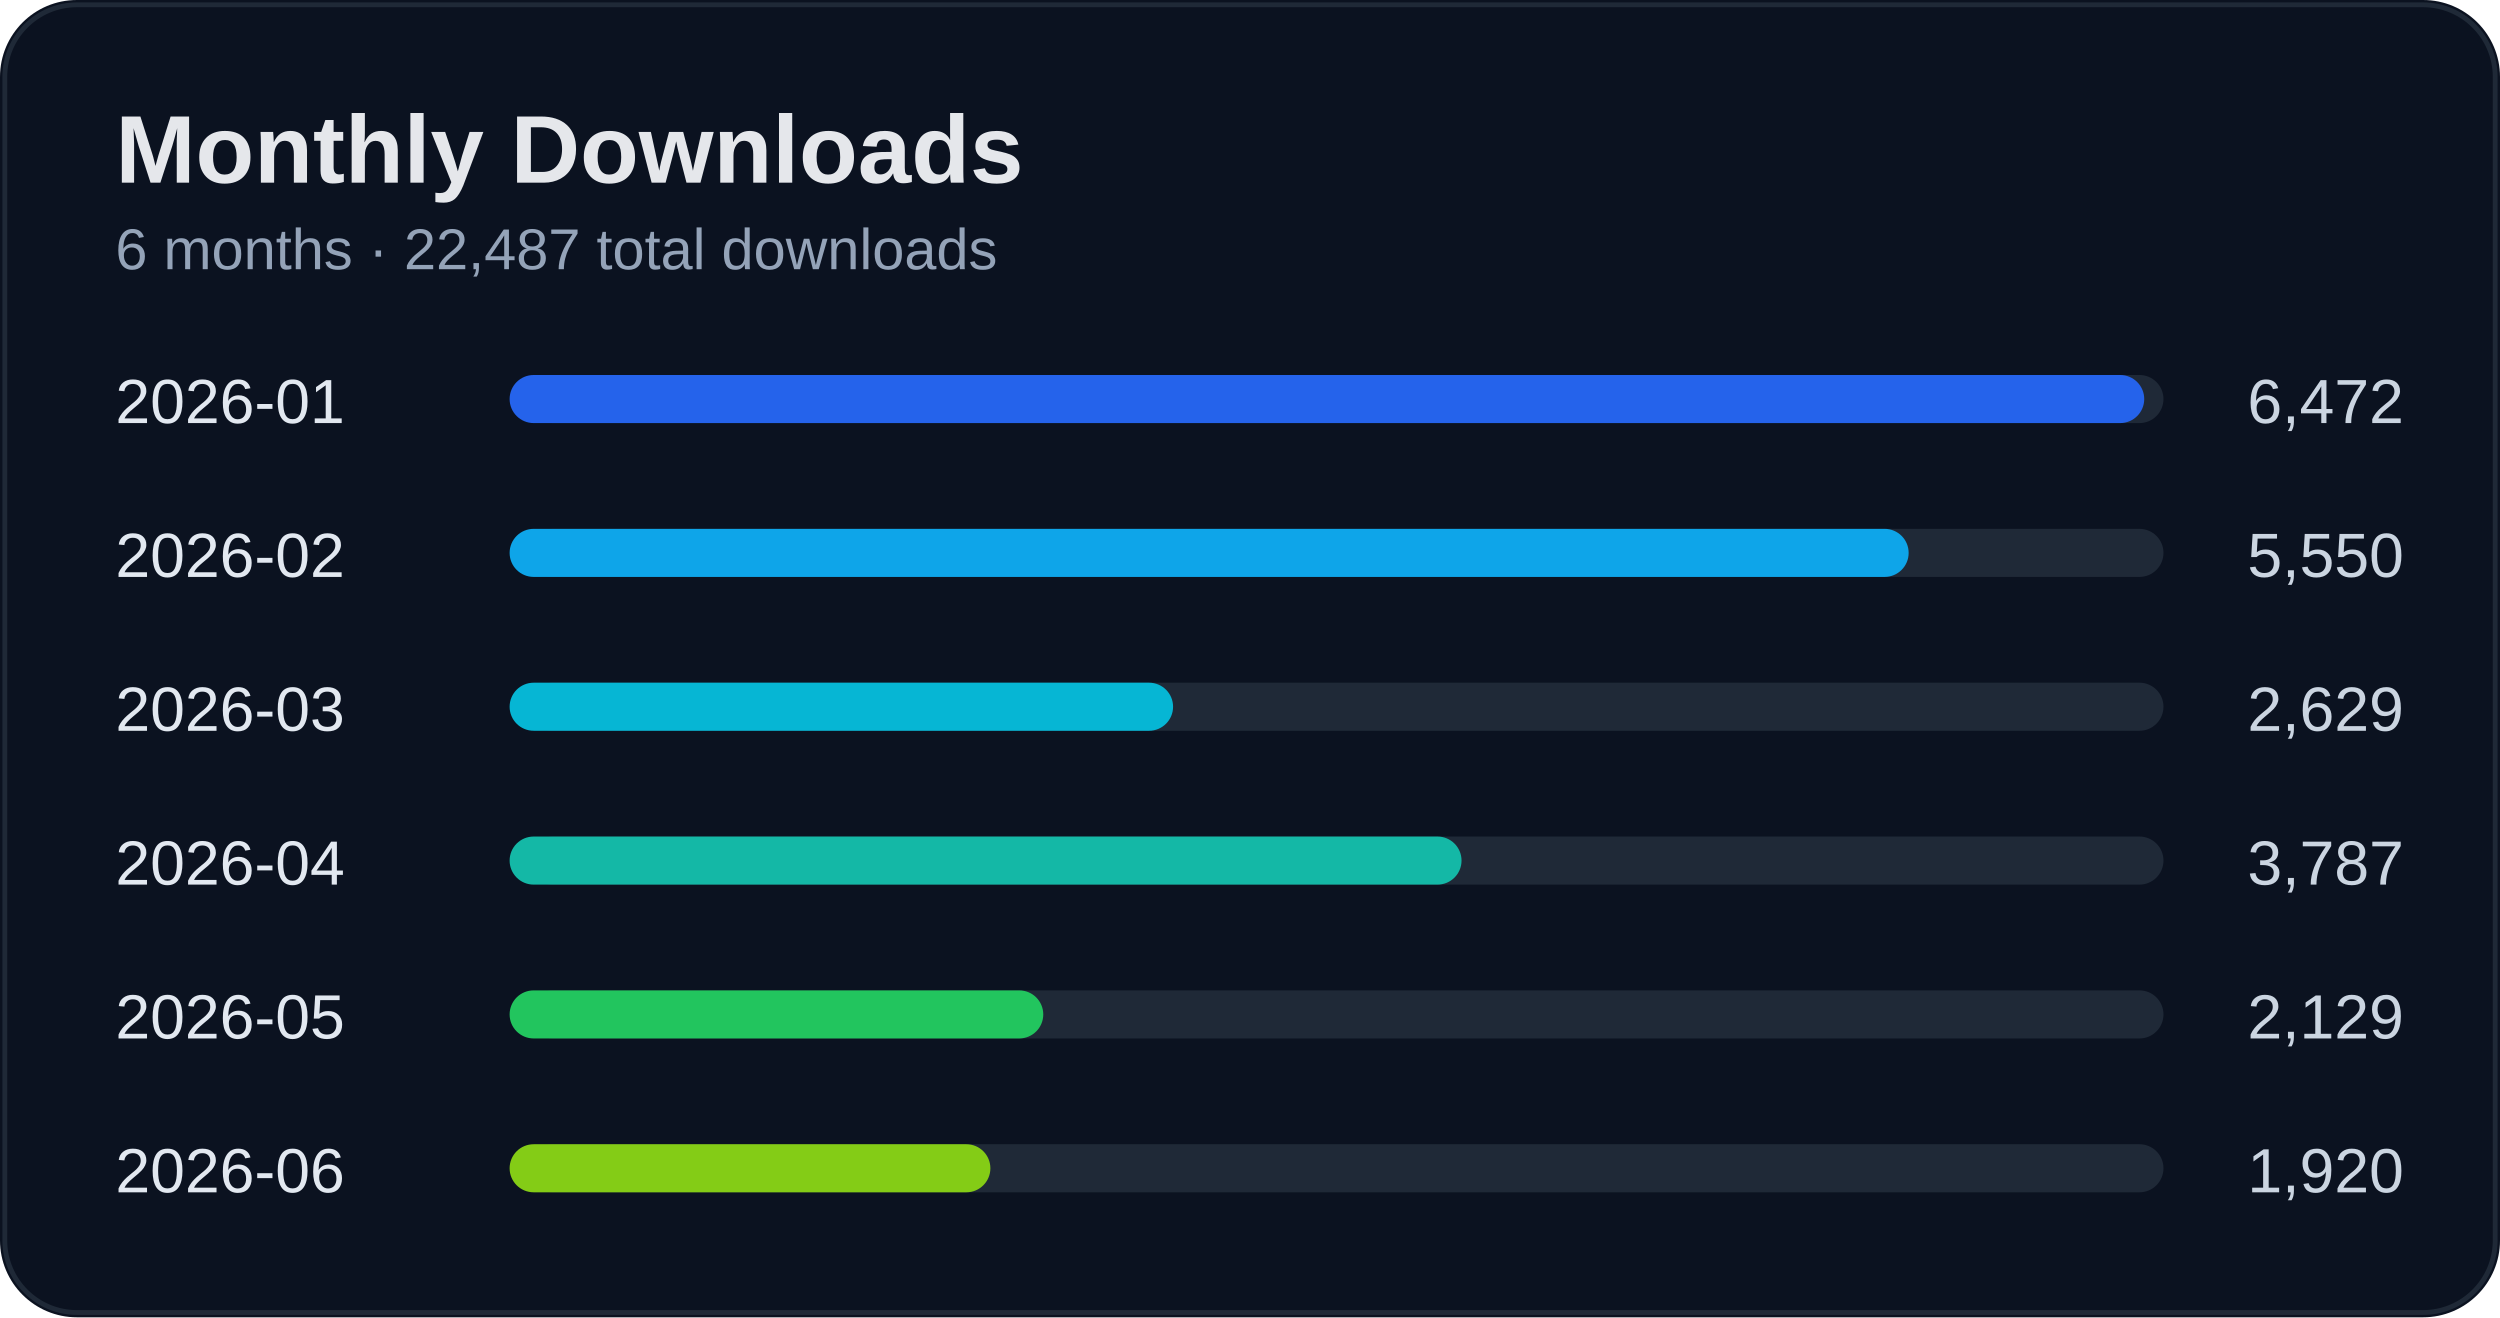
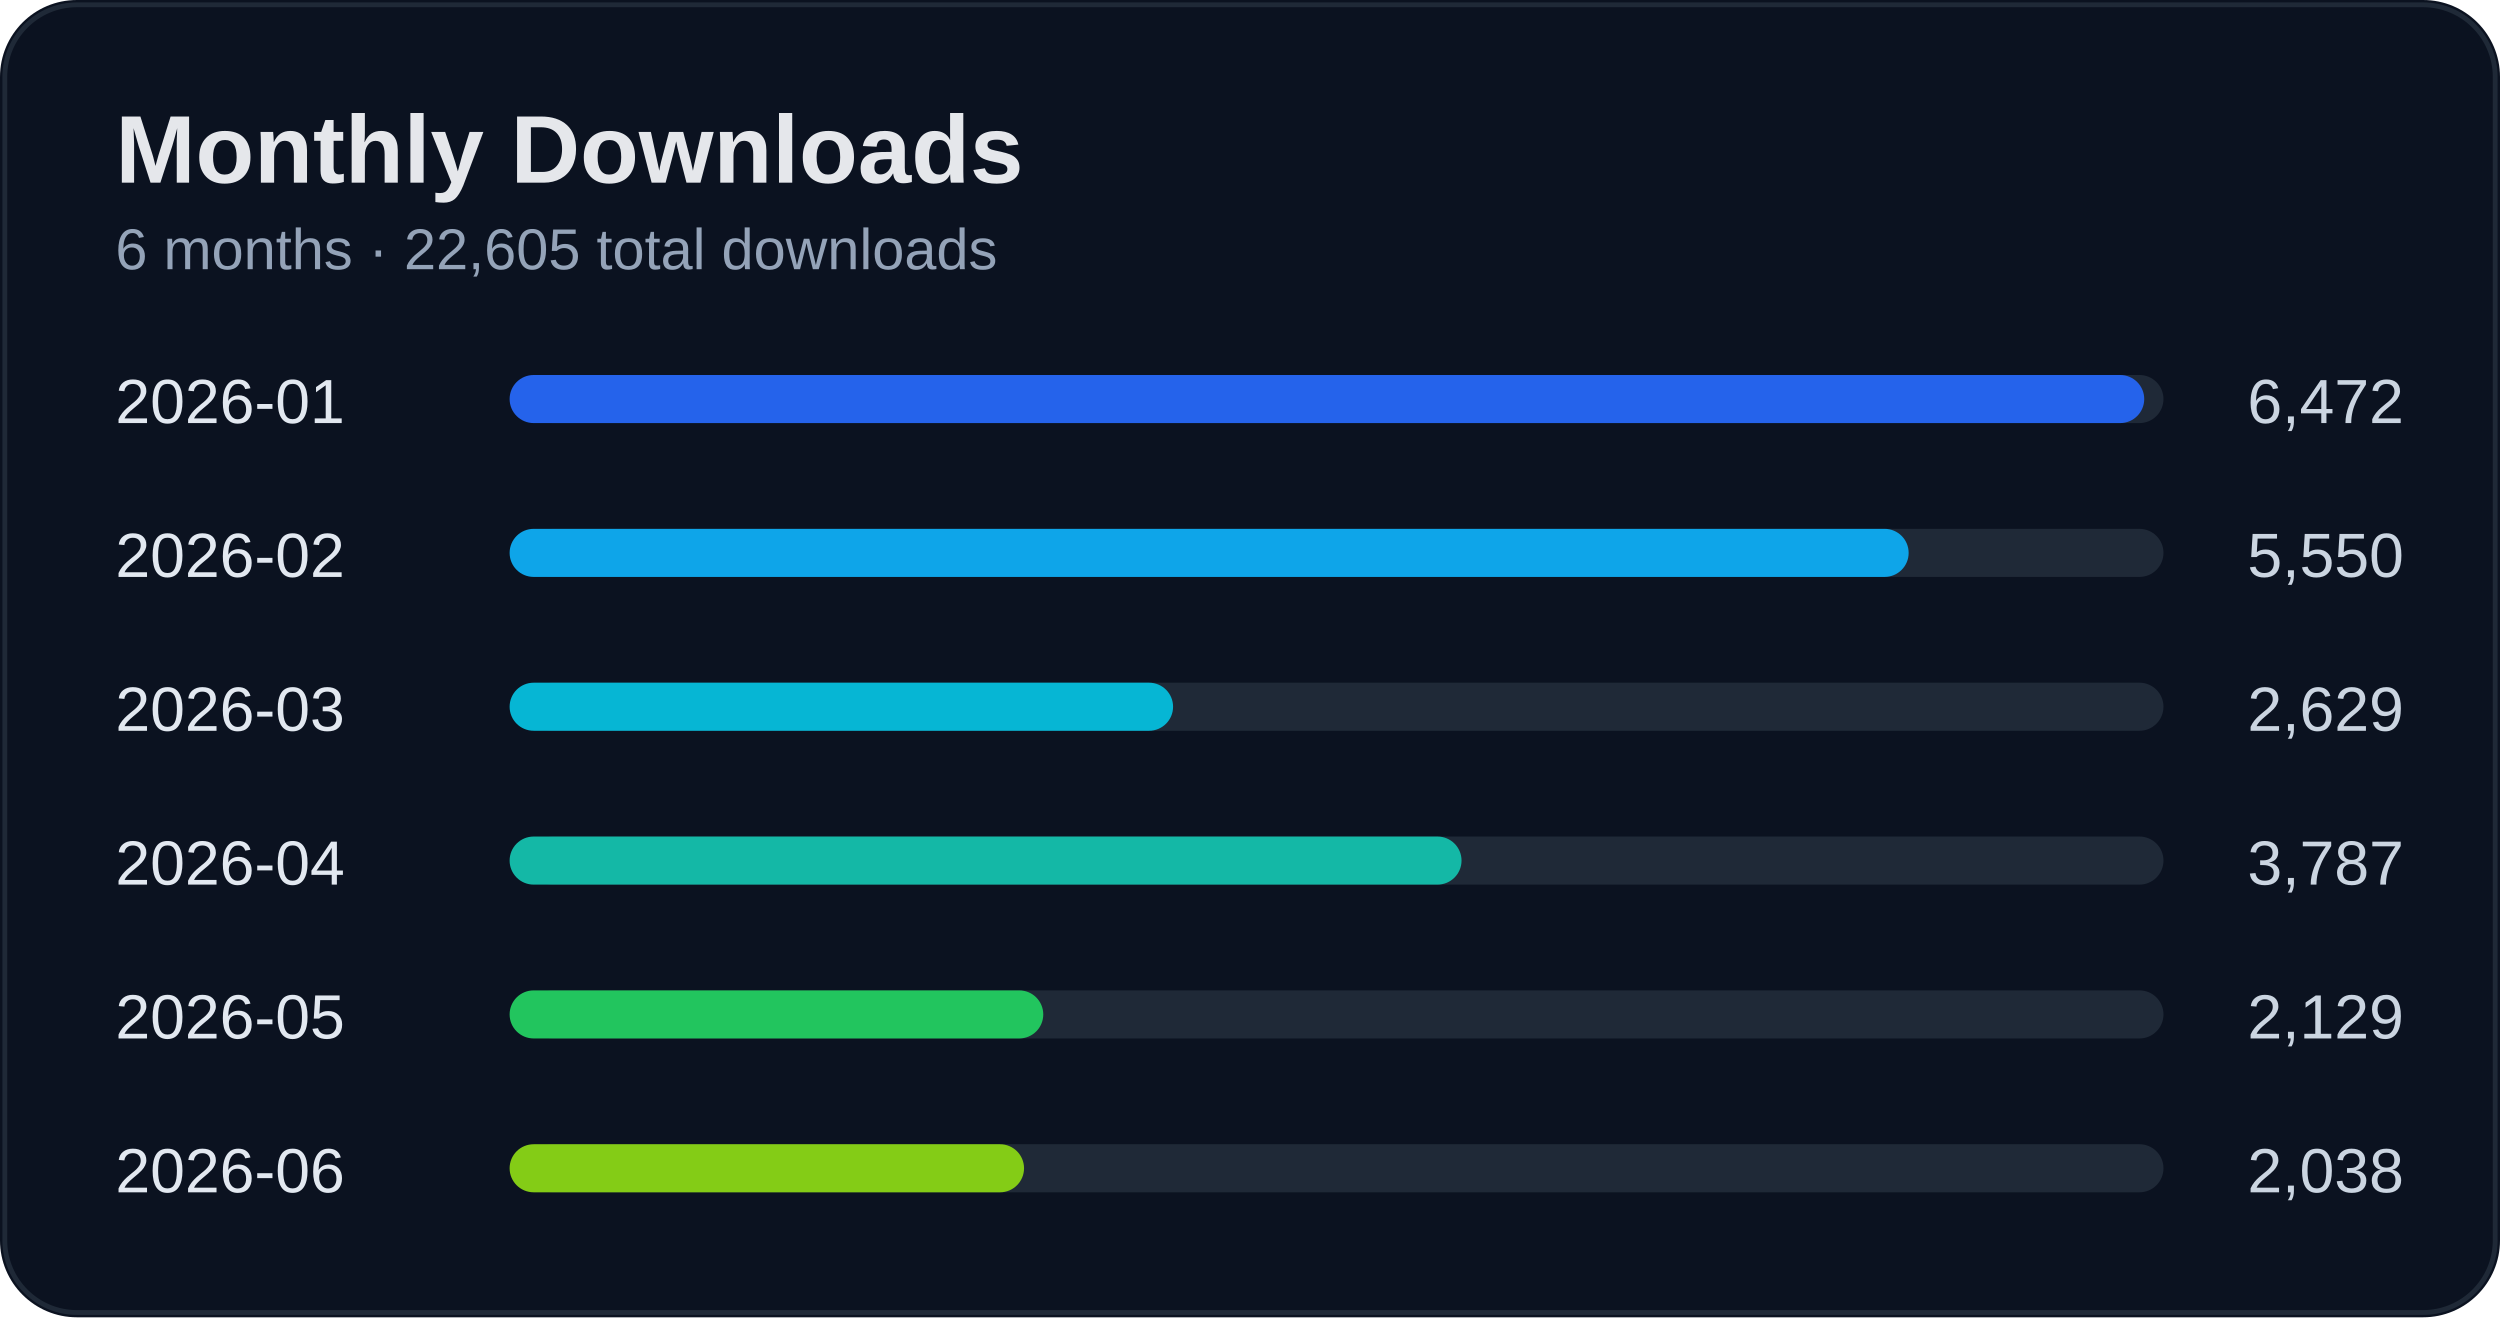
<svg xmlns="http://www.w3.org/2000/svg" width="520" height="274" viewBox="0 0 520 274">
  <rect width="100%" height="100%" rx="16" fill="#0b1220" />
  <rect x="1" y="1" width="518" height="272" rx="15" fill="none" stroke="#1f2937" />
  <text x="24" y="38" fill="#e5e7eb" font-size="20" font-weight="700" font-family="Segoe UI, Arial">Monthly Downloads</text>
-   <text x="24" y="56" fill="#94a3b8" font-size="12" font-family="Segoe UI, Arial">6 months · 22,487 total downloads</text>
+   <text x="24" y="56" fill="#94a3b8" font-size="12" font-family="Segoe UI, Arial">6 months · 22,605 total downloads</text>
  <text x="24" y="88" fill="#e2e8f0" font-size="13" font-family="Segoe UI, Arial">2026-01</text>
  <text x="500" y="88" fill="#cbd5e1" font-size="13" text-anchor="end" font-family="Segoe UI, Arial">6,472</text>
  <rect x="110" y="78" width="340" height="10" rx="5" fill="#1f2937" />
  <rect x="106" y="78" width="340" height="10" rx="5" fill="#2563eb" />
  <text x="24" y="120" fill="#e2e8f0" font-size="13" font-family="Segoe UI, Arial">2026-02</text>
  <text x="500" y="120" fill="#cbd5e1" font-size="13" text-anchor="end" font-family="Segoe UI, Arial">5,550</text>
  <rect x="110" y="110" width="340" height="10" rx="5" fill="#1f2937" />
  <rect x="106" y="110" width="291" height="10" rx="5" fill="#0ea5e9" />
  <text x="24" y="152" fill="#e2e8f0" font-size="13" font-family="Segoe UI, Arial">2026-03</text>
  <text x="500" y="152" fill="#cbd5e1" font-size="13" text-anchor="end" font-family="Segoe UI, Arial">2,629</text>
  <rect x="110" y="142" width="340" height="10" rx="5" fill="#1f2937" />
  <rect x="106" y="142" width="138" height="10" rx="5" fill="#06b6d4" />
  <text x="24" y="184" fill="#e2e8f0" font-size="13" font-family="Segoe UI, Arial">2026-04</text>
  <text x="500" y="184" fill="#cbd5e1" font-size="13" text-anchor="end" font-family="Segoe UI, Arial">3,787</text>
  <rect x="110" y="174" width="340" height="10" rx="5" fill="#1f2937" />
  <rect x="106" y="174" width="198" height="10" rx="5" fill="#14b8a6" />
  <text x="24" y="216" fill="#e2e8f0" font-size="13" font-family="Segoe UI, Arial">2026-05</text>
  <text x="500" y="216" fill="#cbd5e1" font-size="13" text-anchor="end" font-family="Segoe UI, Arial">2,129</text>
  <rect x="110" y="206" width="340" height="10" rx="5" fill="#1f2937" />
  <rect x="106" y="206" width="111" height="10" rx="5" fill="#22c55e" />
  <text x="24" y="248" fill="#e2e8f0" font-size="13" font-family="Segoe UI, Arial">2026-06</text>
-   <text x="500" y="248" fill="#cbd5e1" font-size="13" text-anchor="end" font-family="Segoe UI, Arial">1,920</text>
+   <text x="500" y="248" fill="#cbd5e1" font-size="13" text-anchor="end" font-family="Segoe UI, Arial">2,038</text>
  <rect x="110" y="238" width="340" height="10" rx="5" fill="#1f2937" />
-   <rect x="106" y="238" width="100" height="10" rx="5" fill="#84cc16" />
+   <rect x="106" y="238" width="107" height="10" rx="5" fill="#84cc16" />
</svg>
